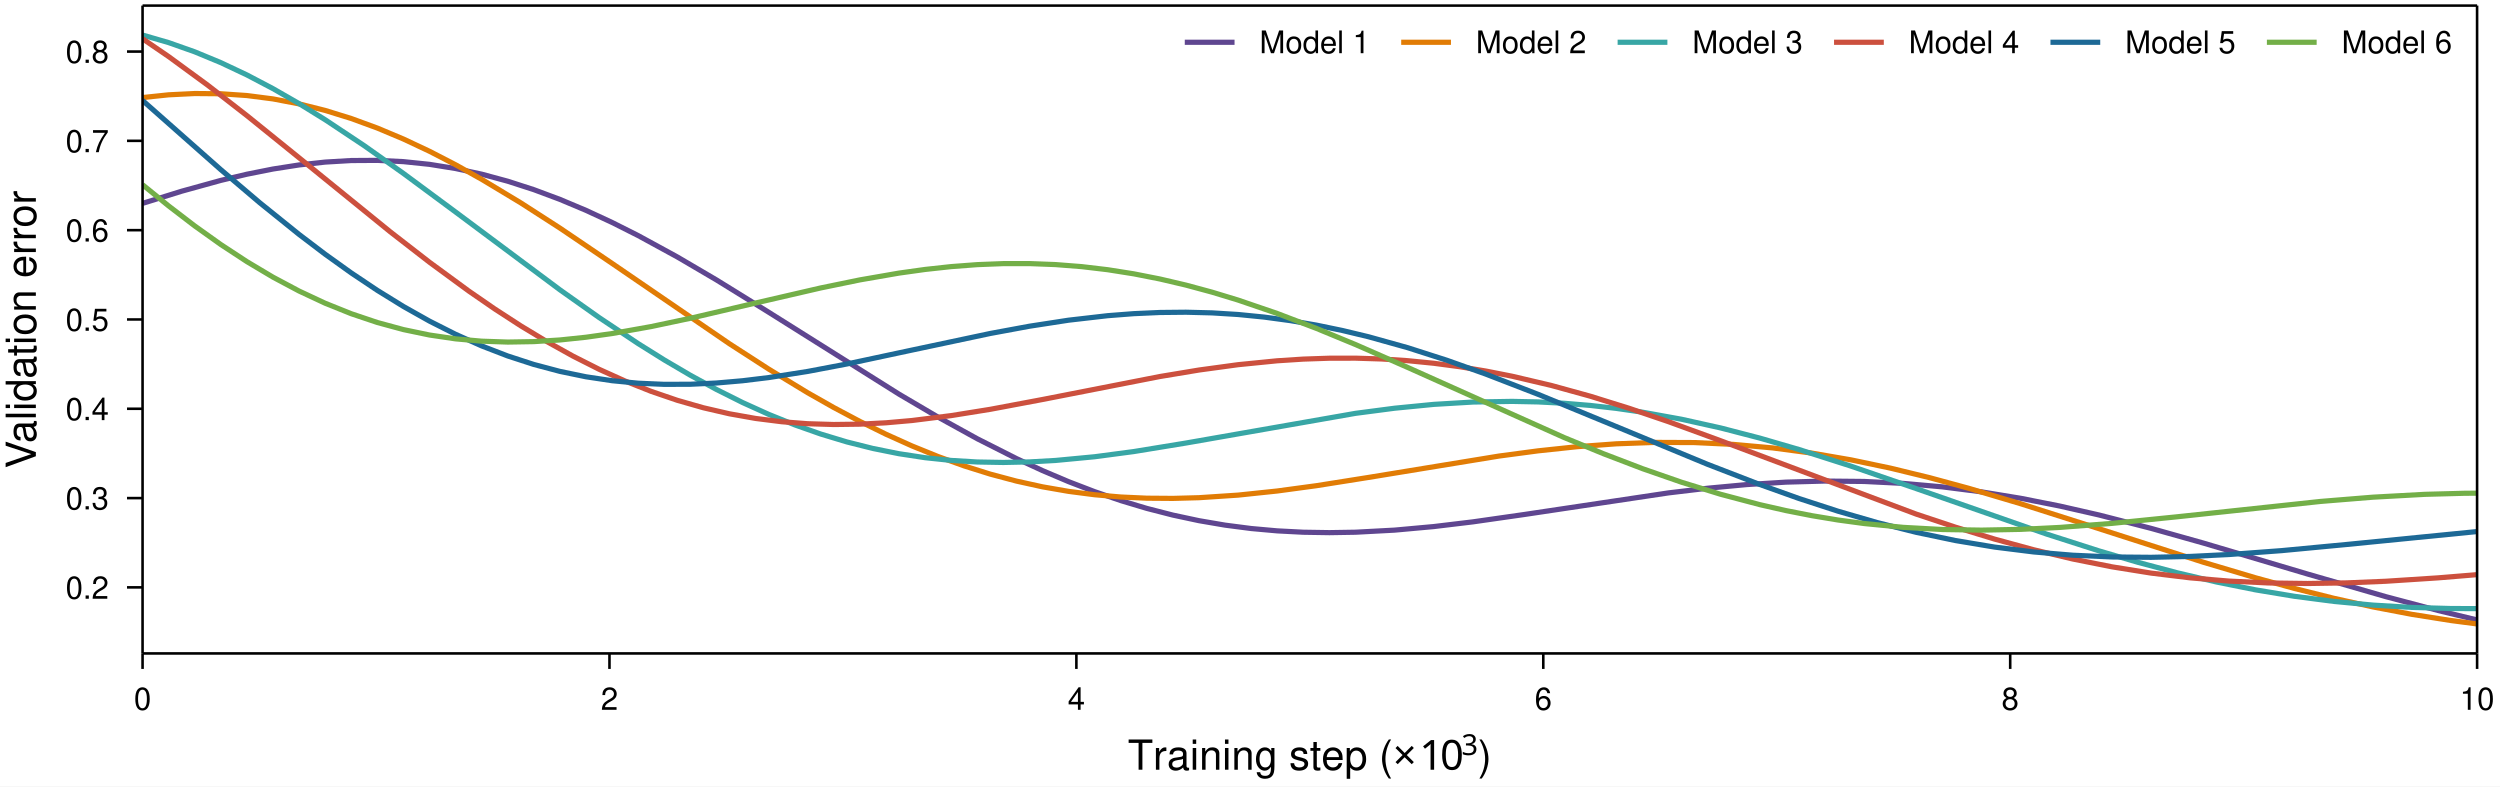
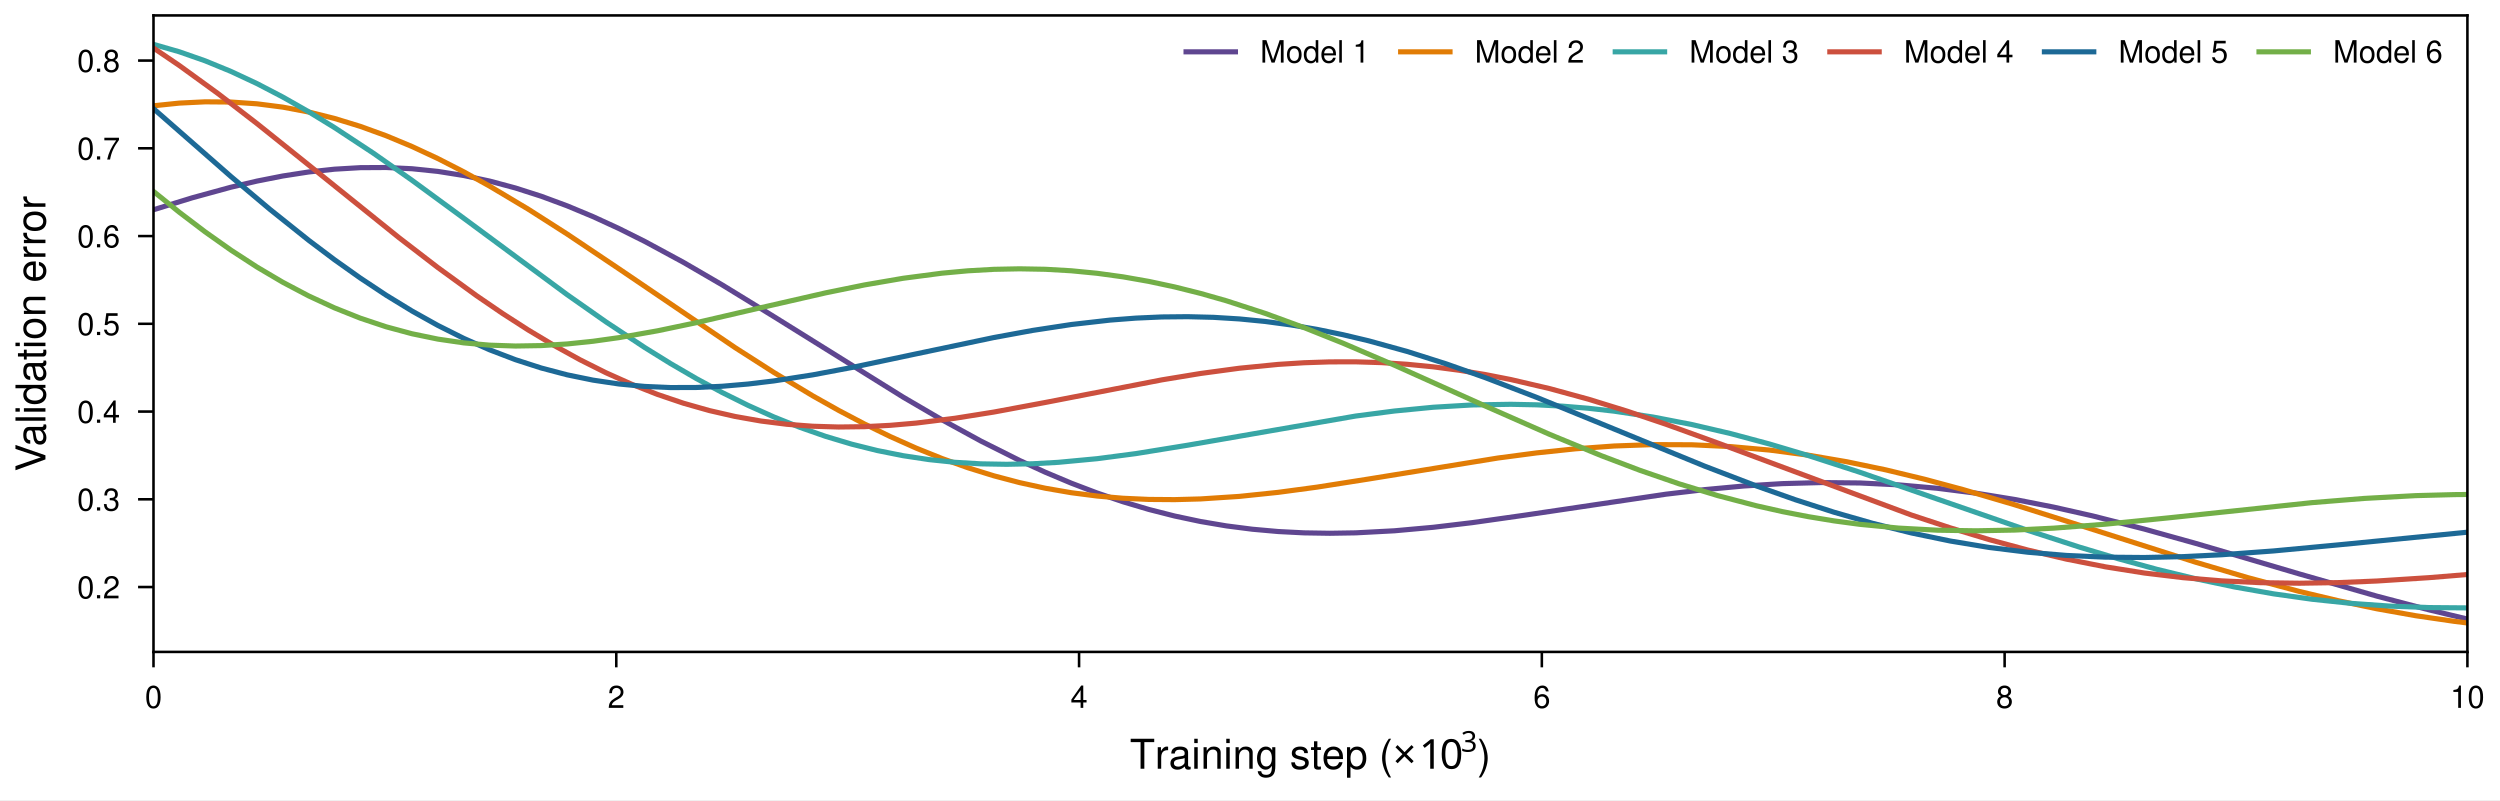
- <svg xmlns="http://www.w3.org/2000/svg" xmlns:xlink="http://www.w3.org/1999/xlink" width="482.16pt" height="151.68pt" version="1.1" viewBox="0 0 482.16 151.68">
+ <svg xmlns="http://www.w3.org/2000/svg" xmlns:xlink="http://www.w3.org/1999/xlink" width="486pt" height="155.52pt" viewBox="0 0 486 155.52" version="1.1">
  <defs>
    <style type="text/css">*{stroke-linejoin: round; stroke-linecap: butt}</style>
  </defs>
-   <path d="m0 151.68h482.16v-151.68h-482.16z" fill="#fff" />
-   <path d="m27.495 126.02h450.25v-124.94h-450.25z" fill="#fff" />
-   <defs>
-     <path id="c" d="m0 0v3" stroke="#000" stroke-width=".5" />
-   </defs>
-   <use x="27.495" y="126.017" stroke="#000000" stroke-width=".5" xlink:href="#c" />
-   <text transform="rotate(-0 27.495 136.89)" x="27.495" y="136.892" font-family="'Helvetica', 'Helvetica Neue', 'Arial', 'Nimbus Sans', 'DejaVu Sans', sans-serif" font-size="6px" text-anchor="middle">0</text>
-   <use x="117.545" y="126.017" stroke="#000000" stroke-width=".5" xlink:href="#c" />
-   <text transform="rotate(-0 117.55 136.89)" x="117.545" y="136.892" font-family="'Helvetica', 'Helvetica Neue', 'Arial', 'Nimbus Sans', 'DejaVu Sans', sans-serif" font-size="6px" text-anchor="middle">2</text>
-   <use x="207.595" y="126.017" stroke="#000000" stroke-width=".5" xlink:href="#c" />
-   <text transform="rotate(-0 207.59 136.89)" x="207.595" y="136.892" font-family="'Helvetica', 'Helvetica Neue', 'Arial', 'Nimbus Sans', 'DejaVu Sans', sans-serif" font-size="6px" text-anchor="middle">4</text>
-   <use x="297.644" y="126.017" stroke="#000000" stroke-width=".5" xlink:href="#c" />
-   <text transform="rotate(-0 297.64 136.89)" x="297.644" y="136.892" font-family="'Helvetica', 'Helvetica Neue', 'Arial', 'Nimbus Sans', 'DejaVu Sans', sans-serif" font-size="6px" text-anchor="middle">6</text>
-   <use x="387.694" y="126.017" stroke="#000000" stroke-width=".5" xlink:href="#c" />
-   <text transform="rotate(-0 387.69 136.89)" x="387.694" y="136.892" font-family="'Helvetica', 'Helvetica Neue', 'Arial', 'Nimbus Sans', 'DejaVu Sans', sans-serif" font-size="6px" text-anchor="middle">8</text>
-   <use x="477.744" y="126.017" stroke="#000000" stroke-width=".5" xlink:href="#c" />
-   <text transform="rotate(-0 477.74 136.89)" x="477.744" y="136.892" font-family="'Helvetica', 'Helvetica Neue', 'Arial', 'Nimbus Sans', 'DejaVu Sans', sans-serif" font-size="6px" text-anchor="middle">10</text>
-   <g transform="translate(217.5 148.84)">
-     <text>
-       <tspan x="0" y="-0.391" font-family="'Helvetica', 'Helvetica Neue', 'Arial', 'Nimbus Sans', 'DejaVu Sans', sans-serif" font-size="8px">T</tspan>
-       <tspan x="4.888" y="-0.391" font-family="'Helvetica', 'Helvetica Neue', 'Arial', 'Nimbus Sans', 'DejaVu Sans', sans-serif" font-size="8px">r</tspan>
-       <tspan x="7.552" y="-0.391" font-family="'Helvetica', 'Helvetica Neue', 'Arial', 'Nimbus Sans', 'DejaVu Sans', sans-serif" font-size="8px">a</tspan>
-       <tspan x="12" y="-0.391" font-family="'Helvetica', 'Helvetica Neue', 'Arial', 'Nimbus Sans', 'DejaVu Sans', sans-serif" font-size="8px">i</tspan>
-       <tspan x="13.776" y="-0.391" font-family="'Helvetica', 'Helvetica Neue', 'Arial', 'Nimbus Sans', 'DejaVu Sans', sans-serif" font-size="8px">n</tspan>
-       <tspan x="18.224" y="-0.391" font-family="'Helvetica', 'Helvetica Neue', 'Arial', 'Nimbus Sans', 'DejaVu Sans', sans-serif" font-size="8px">i</tspan>
-       <tspan x="20" y="-0.391" font-family="'Helvetica', 'Helvetica Neue', 'Arial', 'Nimbus Sans', 'DejaVu Sans', sans-serif" font-size="8px">n</tspan>
-       <tspan x="24.448" y="-0.391" font-family="'Helvetica', 'Helvetica Neue', 'Arial', 'Nimbus Sans', 'DejaVu Sans', sans-serif" font-size="8px">g</tspan>
-       <tspan x="28.896" y="-0.391" font-family="'Helvetica', 'Helvetica Neue', 'Arial', 'Nimbus Sans', 'DejaVu Sans', sans-serif" font-size="8px" />
-       <tspan x="31.12" y="-0.391" font-family="'Helvetica', 'Helvetica Neue', 'Arial', 'Nimbus Sans', 'DejaVu Sans', sans-serif" font-size="8px">s</tspan>
-       <tspan x="35.12" y="-0.391" font-family="'Helvetica', 'Helvetica Neue', 'Arial', 'Nimbus Sans', 'DejaVu Sans', sans-serif" font-size="8px">t</tspan>
-       <tspan x="37.344" y="-0.391" font-family="'Helvetica', 'Helvetica Neue', 'Arial', 'Nimbus Sans', 'DejaVu Sans', sans-serif" font-size="8px">e</tspan>
-       <tspan x="41.792" y="-0.391" font-family="'Helvetica', 'Helvetica Neue', 'Arial', 'Nimbus Sans', 'DejaVu Sans', sans-serif" font-size="8px">p</tspan>
-       <tspan x="46.24" y="-0.391" font-family="'Helvetica', 'Helvetica Neue', 'Arial', 'Nimbus Sans', 'DejaVu Sans', sans-serif" font-size="8px" />
-       <tspan x="48.464" y="-0.391" font-family="'Helvetica', 'Helvetica Neue', 'Arial', 'Nimbus Sans', 'DejaVu Sans', sans-serif" font-size="8px">(</tspan>
-       <tspan x="67.524" y="-0.391" font-family="'Helvetica', 'Helvetica Neue', 'Arial', 'Nimbus Sans', 'DejaVu Sans', sans-serif" font-size="8px">)</tspan>
-       <tspan x="51.128" y="-0.391" font-family="'STIXGeneral'" font-size="8px">×</tspan>
-       <tspan x="56.248" y="-0.391" font-family="'STIXGeneral'" font-size="8px">1</tspan>
-       <tspan x="60.248" y="-0.391" font-family="'STIXGeneral'" font-size="8px">0</tspan>
-       <tspan x="64.371" y="-3.216" font-family="'STIXGeneral'" font-size="5.6px">3</tspan>
-     </text>
+   <g id="figure_1">
+     <g id="patch_1">
+       <path d="M 0 155.52 L 486 155.52 L 486 0 L 0 0 z " style="fill: #ffffff" />
+     </g>
+     <g id="axes_1">
+       <g id="patch_2">
+         <path d="M 29.84 126.732 L 479.664 126.732 L 479.664 3 L 29.84 3 z " style="fill: #ffffff" />
+       </g>
+       <g id="matplotlib.axis_1">
+         <g id="xtick_1">
+           <g id="line2d_1">
+             <defs>
+               <path id="m2434561ff0" d="M 0 0 L 0 3 " style="stroke: #000000; stroke-width: 0.5" />
+             </defs>
+             <g>
+               <use xlink:href="#m2434561ff0" x="29.84" y="126.732" style="stroke: #000000; stroke-width: 0.5" />
+             </g>
+           </g>
+           <g id="text_1">
+             <text style="font-size: 6px; font-family: 'Helvetica', 'Helvetica Neue', 'Arial', 'Nimbus Sans', 'DejaVu Sans', sans-serif; text-anchor: middle" x="29.84" y="137.606" transform="rotate(-0 29.8398 137.6058)">0</text>
+           </g>
+         </g>
+         <g id="xtick_2">
+           <g id="line2d_2">
+             <g>
+               <use xlink:href="#m2434561ff0" x="119.805" y="126.732" style="stroke: #000000; stroke-width: 0.5" />
+             </g>
+           </g>
+           <g id="text_2">
+             <text style="font-size: 6px; font-family: 'Helvetica', 'Helvetica Neue', 'Arial', 'Nimbus Sans', 'DejaVu Sans', sans-serif; text-anchor: middle" x="119.805" y="137.606" transform="rotate(-0 119.8047 137.6058)">2</text>
+           </g>
+         </g>
+         <g id="xtick_3">
+           <g id="line2d_3">
+             <g>
+               <use xlink:href="#m2434561ff0" x="209.77" y="126.732" style="stroke: #000000; stroke-width: 0.5" />
+             </g>
+           </g>
+           <g id="text_3">
+             <text style="font-size: 6px; font-family: 'Helvetica', 'Helvetica Neue', 'Arial', 'Nimbus Sans', 'DejaVu Sans', sans-serif; text-anchor: middle" x="209.77" y="137.606" transform="rotate(-0 209.7695 137.6058)">4</text>
+           </g>
+         </g>
+         <g id="xtick_4">
+           <g id="line2d_4">
+             <g>
+               <use xlink:href="#m2434561ff0" x="299.734" y="126.732" style="stroke: #000000; stroke-width: 0.5" />
+             </g>
+           </g>
+           <g id="text_4">
+             <text style="font-size: 6px; font-family: 'Helvetica', 'Helvetica Neue', 'Arial', 'Nimbus Sans', 'DejaVu Sans', sans-serif; text-anchor: middle" x="299.734" y="137.606" transform="rotate(-0 299.7344 137.6058)">6</text>
+           </g>
+         </g>
+         <g id="xtick_5">
+           <g id="line2d_5">
+             <g>
+               <use xlink:href="#m2434561ff0" x="389.699" y="126.732" style="stroke: #000000; stroke-width: 0.5" />
+             </g>
+           </g>
+           <g id="text_5">
+             <text style="font-size: 6px; font-family: 'Helvetica', 'Helvetica Neue', 'Arial', 'Nimbus Sans', 'DejaVu Sans', sans-serif; text-anchor: middle" x="389.699" y="137.606" transform="rotate(-0 389.6993 137.6058)">8</text>
+           </g>
+         </g>
+         <g id="xtick_6">
+           <g id="line2d_6">
+             <g>
+               <use xlink:href="#m2434561ff0" x="479.664" y="126.732" style="stroke: #000000; stroke-width: 0.5" />
+             </g>
+           </g>
+           <g id="text_6">
+             <text style="font-size: 6px; font-family: 'Helvetica', 'Helvetica Neue', 'Arial', 'Nimbus Sans', 'DejaVu Sans', sans-serif; text-anchor: middle" x="479.664" y="137.606" transform="rotate(-0 479.6641 137.6058)">10</text>
+           </g>
+         </g>
+         <g id="text_7">
+           <g transform="translate(219.632 150.3518)">
+             <text>
+               <tspan x="0" y="-0.912" style="font-size: 8px; font-family: 'Nimbus Sans'">T</tspan>
+               <tspan x="4.888" y="-0.912" style="font-size: 8px; font-family: 'Nimbus Sans'">r</tspan>
+               <tspan x="7.552" y="-0.912" style="font-size: 8px; font-family: 'Nimbus Sans'">a</tspan>
+               <tspan x="12" y="-0.912" style="font-size: 8px; font-family: 'Nimbus Sans'">i</tspan>
+               <tspan x="13.776" y="-0.912" style="font-size: 8px; font-family: 'Nimbus Sans'">n</tspan>
+               <tspan x="18.224" y="-0.912" style="font-size: 8px; font-family: 'Nimbus Sans'">i</tspan>
+               <tspan x="20" y="-0.912" style="font-size: 8px; font-family: 'Nimbus Sans'">n</tspan>
+               <tspan x="24.448" y="-0.912" style="font-size: 8px; font-family: 'Nimbus Sans'">g</tspan>
+               <tspan x="28.896" y="-0.912" style="font-size: 8px; font-family: 'Nimbus Sans'"> </tspan>
+               <tspan x="31.12" y="-0.912" style="font-size: 8px; font-family: 'Nimbus Sans'">s</tspan>
+               <tspan x="35.12" y="-0.912" style="font-size: 8px; font-family: 'Nimbus Sans'">t</tspan>
+               <tspan x="37.343" y="-0.912" style="font-size: 8px; font-family: 'Nimbus Sans'">e</tspan>
+               <tspan x="41.791" y="-0.912" style="font-size: 8px; font-family: 'Nimbus Sans'">p</tspan>
+               <tspan x="46.239" y="-0.912" style="font-size: 8px; font-family: 'Nimbus Sans'"> </tspan>
+               <tspan x="48.463" y="-0.912" style="font-size: 8px; font-family: 'Nimbus Sans'">(</tspan>
+               <tspan x="67.533" y="-0.912" style="font-size: 8px; font-family: 'Nimbus Sans'">)</tspan>
+               <tspan x="51.127" y="-0.912" style="font-size: 8px; font-family: 'STIXGeneral'">×</tspan>
+               <tspan x="56.247" y="-0.912" style="font-size: 8px; font-family: 'STIXGeneral'">1</tspan>
+               <tspan x="60.247" y="-0.912" style="font-size: 8px; font-family: 'STIXGeneral'">0</tspan>
+               <tspan x="64.373" y="-4.216" style="font-size: 5.6px; font-family: 'STIXGeneral'">3</tspan>
+             </text>
+           </g>
+         </g>
+       </g>
+       <g id="matplotlib.axis_2">
+         <g id="ytick_1">
+           <g id="line2d_7">
+             <defs>
+               <path id="m410e9932f5" d="M 0 0 L -3 0 " style="stroke: #000000; stroke-width: 0.5" />
+             </defs>
+             <g>
+               <use xlink:href="#m410e9932f5" x="29.84" y="114.123" style="stroke: #000000; stroke-width: 0.5" />
+             </g>
+           </g>
+           <g id="text_8">
+             <text style="font-size: 6px; font-family: 'Helvetica', 'Helvetica Neue', 'Arial', 'Nimbus Sans', 'DejaVu Sans', sans-serif; text-anchor: end" x="23.34" y="116.31" transform="rotate(-0 23.3398 116.3096)">0.2</text>
+           </g>
+         </g>
+         <g id="ytick_2">
+           <g id="line2d_8">
+             <g>
+               <use xlink:href="#m410e9932f5" x="29.84" y="97.065" style="stroke: #000000; stroke-width: 0.5" />
+             </g>
+           </g>
+           <g id="text_9">
+             <text style="font-size: 6px; font-family: 'Helvetica', 'Helvetica Neue', 'Arial', 'Nimbus Sans', 'DejaVu Sans', sans-serif; text-anchor: end" x="23.34" y="99.252" transform="rotate(-0 23.3398 99.25171)">0.3</text>
+           </g>
+         </g>
+         <g id="ytick_3">
+           <g id="line2d_9">
+             <g>
+               <use xlink:href="#m410e9932f5" x="29.84" y="80.007" style="stroke: #000000; stroke-width: 0.5" />
+             </g>
+           </g>
+           <g id="text_10">
+             <text style="font-size: 6px; font-family: 'Helvetica', 'Helvetica Neue', 'Arial', 'Nimbus Sans', 'DejaVu Sans', sans-serif; text-anchor: end" x="23.34" y="82.194" transform="rotate(-0 23.3398 82.19383)">0.4</text>
+           </g>
+         </g>
+         <g id="ytick_4">
+           <g id="line2d_10">
+             <g>
+               <use xlink:href="#m410e9932f5" x="29.84" y="62.949" style="stroke: #000000; stroke-width: 0.5" />
+             </g>
+           </g>
+           <g id="text_11">
+             <text style="font-size: 6px; font-family: 'Helvetica', 'Helvetica Neue', 'Arial', 'Nimbus Sans', 'DejaVu Sans', sans-serif; text-anchor: end" x="23.34" y="65.136" transform="rotate(-0 23.3398 65.13595)">0.5</text>
+           </g>
+         </g>
+         <g id="ytick_5">
+           <g id="line2d_11">
+             <g>
+               <use xlink:href="#m410e9932f5" x="29.84" y="45.891" style="stroke: #000000; stroke-width: 0.5" />
+             </g>
+           </g>
+           <g id="text_12">
+             <text style="font-size: 6px; font-family: 'Helvetica', 'Helvetica Neue', 'Arial', 'Nimbus Sans', 'DejaVu Sans', sans-serif; text-anchor: end" x="23.34" y="48.078" transform="rotate(-0 23.3398 48.07808)">0.6</text>
+           </g>
+         </g>
+         <g id="ytick_6">
+           <g id="line2d_12">
+             <g>
+               <use xlink:href="#m410e9932f5" x="29.84" y="28.833" style="stroke: #000000; stroke-width: 0.5" />
+             </g>
+           </g>
+           <g id="text_13">
+             <text style="font-size: 6px; font-family: 'Helvetica', 'Helvetica Neue', 'Arial', 'Nimbus Sans', 'DejaVu Sans', sans-serif; text-anchor: end" x="23.34" y="31.02" transform="rotate(-0 23.3398 31.0202)">0.7</text>
+           </g>
+         </g>
+         <g id="ytick_7">
+           <g id="line2d_13">
+             <g>
+               <use xlink:href="#m410e9932f5" x="29.84" y="11.775" style="stroke: #000000; stroke-width: 0.5" />
+             </g>
+           </g>
+           <g id="text_14">
+             <text style="font-size: 6px; font-family: 'Helvetica', 'Helvetica Neue', 'Arial', 'Nimbus Sans', 'DejaVu Sans', sans-serif; text-anchor: end" x="23.34" y="13.962" transform="rotate(-0 23.3398 13.96232)">0.8</text>
+           </g>
+         </g>
+         <g id="text_15">
+           <text style="font-size: 8px; font-family: 'Helvetica', 'Helvetica Neue', 'Arial', 'Nimbus Sans', 'DejaVu Sans', sans-serif; text-anchor: middle" x="8.833" y="64.866" transform="rotate(-90 8.83274 64.866)">Validation error</text>
+         </g>
+       </g>
+       <g id="line2d_14">
+         <path d="M 29.84 40.774 L 37.379 38.451 L 44.918 36.386 L 49.944 35.206 L 54.97 34.213 L 59.996 33.434 L 65.022 32.889 L 70.048 32.593 L 75.074 32.562 L 80.1 32.803 L 85.125 33.322 L 90.151 34.12 L 95.177 35.197 L 100.203 36.545 L 105.229 38.155 L 110.255 40.016 L 115.281 42.111 L 120.307 44.422 L 125.333 46.93 L 132.872 51.008 L 140.411 55.393 L 150.463 61.559 L 175.593 77.215 L 183.132 81.614 L 190.671 85.735 L 198.21 89.513 L 203.236 91.815 L 208.262 93.927 L 213.288 95.84 L 218.314 97.545 L 223.34 99.038 L 228.366 100.317 L 233.392 101.382 L 238.418 102.235 L 243.444 102.881 L 248.47 103.329 L 253.495 103.587 L 258.521 103.668 L 263.547 103.585 L 271.086 103.185 L 278.625 102.505 L 286.164 101.606 L 296.216 100.178 L 323.859 96.071 L 331.398 95.18 L 338.937 94.483 L 346.476 94.017 L 354.015 93.812 L 361.554 93.889 L 369.093 94.258 L 376.632 94.923 L 384.171 95.877 L 391.71 97.105 L 399.249 98.586 L 406.788 100.289 L 416.84 102.848 L 426.891 105.65 L 446.995 111.574 L 462.073 115.893 L 472.125 118.538 L 479.664 120.343 L 479.664 120.343 " clip-path="url(#p1e4dae09e9)" style="fill: none; stroke: #5f4690; stroke-linecap: square" />
+       </g>
+       <g id="line2d_15">
+         <path d="M 29.84 20.564 L 34.866 20.042 L 39.892 19.795 L 44.918 19.838 L 49.944 20.18 L 54.97 20.825 L 59.996 21.774 L 65.022 23.024 L 70.048 24.567 L 75.074 26.392 L 80.1 28.485 L 85.125 30.828 L 90.151 33.401 L 95.177 36.181 L 102.716 40.682 L 110.255 45.5 L 120.307 52.244 L 142.924 67.593 L 150.463 72.417 L 158.002 76.952 L 163.028 79.777 L 168.054 82.423 L 173.08 84.873 L 178.106 87.114 L 183.132 89.135 L 188.158 90.929 L 193.184 92.492 L 198.21 93.821 L 203.236 94.917 L 208.262 95.784 L 213.288 96.43 L 218.314 96.861 L 223.34 97.089 L 228.366 97.128 L 233.392 96.993 L 240.931 96.499 L 248.47 95.713 L 256.008 94.701 L 266.06 93.12 L 291.19 89.04 L 298.729 88.043 L 306.268 87.249 L 313.807 86.701 L 321.346 86.431 L 328.885 86.465 L 336.424 86.817 L 343.963 87.49 L 351.502 88.479 L 359.041 89.769 L 366.58 91.338 L 374.119 93.156 L 381.658 95.185 L 391.71 98.148 L 404.275 102.112 L 426.891 109.314 L 436.943 112.283 L 446.995 114.976 L 454.534 116.773 L 462.073 118.352 L 469.612 119.696 L 477.151 120.796 L 479.664 121.108 L 479.664 121.108 " clip-path="url(#p1e4dae09e9)" style="fill: none; stroke: #e17c05; stroke-linecap: square" />
+       </g>
+       <g id="line2d_16">
+         <path d="M 29.84 8.624 L 34.866 10.069 L 39.892 11.83 L 44.918 13.894 L 49.944 16.244 L 54.97 18.861 L 59.996 21.721 L 65.022 24.8 L 72.561 29.764 L 80.1 35.053 L 90.151 42.425 L 110.255 57.284 L 117.794 62.573 L 125.333 67.56 L 130.359 70.676 L 135.385 73.601 L 140.411 76.317 L 145.437 78.809 L 150.463 81.064 L 155.489 83.074 L 160.515 84.833 L 165.541 86.338 L 170.567 87.59 L 175.593 88.592 L 180.619 89.349 L 185.645 89.872 L 190.671 90.171 L 195.697 90.261 L 200.723 90.156 L 205.749 89.876 L 213.288 89.168 L 220.827 88.178 L 230.879 86.549 L 263.547 80.878 L 271.086 79.9 L 278.625 79.168 L 286.164 78.722 L 293.703 78.595 L 298.729 78.698 L 303.755 78.955 L 308.781 79.368 L 313.807 79.935 L 321.346 81.07 L 328.885 82.529 L 336.424 84.286 L 343.963 86.307 L 351.502 88.55 L 361.554 91.807 L 376.632 97.022 L 394.223 103.112 L 404.275 106.369 L 411.814 108.628 L 419.352 110.69 L 426.891 112.525 L 434.43 114.114 L 441.969 115.442 L 449.508 116.501 L 457.047 117.293 L 464.586 117.826 L 472.125 118.112 L 479.664 118.174 L 479.664 118.174 " clip-path="url(#p1e4dae09e9)" style="fill: none; stroke: #38a6a5; stroke-linecap: square" />
+       </g>
+       <g id="line2d_17">
+         <path d="M 29.84 9.334 L 34.866 12.74 L 42.405 18.21 L 49.944 24.013 L 59.996 32.065 L 77.587 46.222 L 85.125 52.018 L 92.664 57.499 L 97.69 60.934 L 102.716 64.167 L 107.742 67.176 L 112.768 69.944 L 117.794 72.459 L 122.82 74.708 L 127.846 76.686 L 132.872 78.388 L 137.898 79.814 L 142.924 80.966 L 147.95 81.852 L 152.976 82.48 L 158.002 82.861 L 163.028 83.01 L 168.054 82.945 L 173.08 82.683 L 178.106 82.246 L 185.645 81.309 L 193.184 80.107 L 203.236 78.234 L 225.853 73.846 L 233.392 72.604 L 240.931 71.584 L 248.47 70.839 L 253.495 70.518 L 258.521 70.349 L 263.547 70.339 L 268.573 70.495 L 273.599 70.82 L 278.625 71.313 L 283.651 71.975 L 288.677 72.801 L 293.703 73.785 L 301.242 75.541 L 308.781 77.603 L 316.32 79.93 L 323.859 82.474 L 333.911 86.114 L 371.606 100.132 L 379.145 102.619 L 386.684 104.897 L 394.223 106.934 L 401.762 108.705 L 409.301 110.194 L 416.84 111.392 L 424.378 112.299 L 431.917 112.921 L 439.456 113.274 L 446.995 113.378 L 454.534 113.259 L 462.073 112.949 L 472.125 112.301 L 479.664 111.686 L 479.664 111.686 " clip-path="url(#p1e4dae09e9)" style="fill: none; stroke: #cc503e; stroke-linecap: square" />
+       </g>
+       <g id="line2d_18">
+         <path d="M 29.84 21.123 L 44.918 34.335 L 52.457 40.682 L 59.996 46.704 L 65.022 50.489 L 70.048 54.058 L 75.074 57.39 L 80.1 60.464 L 85.125 63.265 L 90.151 65.78 L 95.177 68.001 L 100.203 69.923 L 105.229 71.544 L 110.255 72.867 L 115.281 73.898 L 120.307 74.645 L 125.333 75.121 L 130.359 75.342 L 135.385 75.324 L 140.411 75.087 L 145.437 74.654 L 150.463 74.049 L 158.002 72.872 L 165.541 71.451 L 178.106 68.791 L 193.184 65.62 L 200.723 64.237 L 208.262 63.086 L 215.801 62.226 L 220.827 61.839 L 225.853 61.615 L 230.879 61.563 L 235.905 61.69 L 240.931 62 L 245.957 62.493 L 250.982 63.17 L 256.008 64.027 L 261.034 65.058 L 266.06 66.254 L 273.599 68.339 L 281.138 70.735 L 288.677 73.393 L 298.729 77.251 L 311.294 82.379 L 331.398 90.624 L 341.45 94.473 L 348.989 97.14 L 356.528 99.574 L 364.067 101.74 L 371.606 103.613 L 379.145 105.177 L 386.684 106.424 L 394.223 107.355 L 401.762 107.979 L 409.301 108.313 L 416.84 108.38 L 424.378 108.212 L 431.917 107.842 L 441.969 107.104 L 454.534 105.926 L 479.664 103.46 L 479.664 103.46 " clip-path="url(#p1e4dae09e9)" style="fill: none; stroke: #1d6996; stroke-linecap: square" />
+       </g>
+       <g id="line2d_19">
+         <path d="M 29.84 37.213 L 34.866 41.27 L 39.892 45.085 L 44.918 48.637 L 49.944 51.903 L 54.97 54.868 L 59.996 57.52 L 65.022 59.849 L 70.048 61.853 L 75.074 63.53 L 80.1 64.884 L 85.125 65.922 L 90.151 66.655 L 95.177 67.098 L 100.203 67.267 L 105.229 67.182 L 110.255 66.866 L 115.281 66.343 L 120.307 65.639 L 127.846 64.305 L 135.385 62.724 L 147.95 59.807 L 160.515 56.928 L 168.054 55.391 L 175.593 54.095 L 183.132 53.105 L 188.158 52.645 L 193.184 52.359 L 198.21 52.258 L 203.236 52.35 L 208.262 52.639 L 213.288 53.129 L 218.314 53.819 L 223.34 54.705 L 228.366 55.782 L 233.392 57.042 L 238.418 58.475 L 245.957 60.921 L 253.495 63.68 L 261.034 66.694 L 271.086 71.004 L 288.677 78.906 L 301.242 84.441 L 311.294 88.585 L 318.833 91.444 L 326.372 94.042 L 333.911 96.343 L 341.45 98.322 L 346.476 99.454 L 351.502 100.433 L 356.528 101.258 L 361.554 101.93 L 369.093 102.66 L 376.632 103.071 L 384.171 103.188 L 391.71 103.043 L 399.249 102.672 L 409.301 101.901 L 421.865 100.64 L 449.508 97.706 L 459.56 96.896 L 469.612 96.351 L 477.151 96.152 L 479.664 96.129 L 479.664 96.129 " clip-path="url(#p1e4dae09e9)" style="fill: none; stroke: #73af48; stroke-linecap: square" />
+       </g>
+       <g id="patch_3">
+         <path d="M 29.84 126.732 L 29.84 3 " style="fill: none; stroke: #000000; stroke-width: 0.5; stroke-linejoin: miter; stroke-linecap: square" />
+       </g>
+       <g id="patch_4">
+         <path d="M 479.664 126.732 L 479.664 3 " style="fill: none; stroke: #000000; stroke-width: 0.5; stroke-linejoin: miter; stroke-linecap: square" />
+       </g>
+       <g id="patch_5">
+         <path d="M 29.84 126.732 L 479.664 126.732 " style="fill: none; stroke: #000000; stroke-width: 0.5; stroke-linejoin: miter; stroke-linecap: square" />
+       </g>
+       <g id="patch_6">
+         <path d="M 29.84 3 L 479.664 3 " style="fill: none; stroke: #000000; stroke-width: 0.5; stroke-linejoin: miter; stroke-linecap: square" />
+       </g>
+       <g id="legend_1">
+         <g id="line2d_20">
+           <path d="M 230.569 10.075 L 235.369 10.075 L 240.169 10.075 " style="fill: none; stroke: #5f4690; stroke-linecap: square" />
+         </g>
+         <g id="text_16">
+           <text style="font-size: 6px; font-family: 'Helvetica', 'Helvetica Neue', 'Arial', 'Nimbus Sans', 'DejaVu Sans', sans-serif; text-anchor: start" x="244.969" y="12.175" transform="rotate(-0 244.9685 12.17461)">Model 1</text>
+         </g>
+         <g id="line2d_21">
+           <path d="M 272.284 10.075 L 277.084 10.075 L 281.884 10.075 " style="fill: none; stroke: #e17c05; stroke-linecap: square" />
+         </g>
+         <g id="text_17">
+           <text style="font-size: 6px; font-family: 'Helvetica', 'Helvetica Neue', 'Arial', 'Nimbus Sans', 'DejaVu Sans', sans-serif; text-anchor: start" x="286.684" y="12.175" transform="rotate(-0 286.6844 12.17461)">Model 2</text>
+         </g>
+         <g id="line2d_22">
+           <path d="M 314 10.075 L 318.8 10.075 L 323.6 10.075 " style="fill: none; stroke: #38a6a5; stroke-linecap: square" />
+         </g>
+         <g id="text_18">
+           <text style="font-size: 6px; font-family: 'Helvetica', 'Helvetica Neue', 'Arial', 'Nimbus Sans', 'DejaVu Sans', sans-serif; text-anchor: start" x="328.4" y="12.175" transform="rotate(-0 328.4004 12.17461)">Model 3</text>
+         </g>
+         <g id="line2d_23">
+           <path d="M 355.716 10.075 L 360.516 10.075 L 365.316 10.075 " style="fill: none; stroke: #cc503e; stroke-linecap: square" />
+         </g>
+         <g id="text_19">
+           <text style="font-size: 6px; font-family: 'Helvetica', 'Helvetica Neue', 'Arial', 'Nimbus Sans', 'DejaVu Sans', sans-serif; text-anchor: start" x="370.116" y="12.175" transform="rotate(-0 370.1163 12.17461)">Model 4</text>
+         </g>
+         <g id="line2d_24">
+           <path d="M 397.432 10.075 L 402.232 10.075 L 407.032 10.075 " style="fill: none; stroke: #1d6996; stroke-linecap: square" />
+         </g>
+         <g id="text_20">
+           <text style="font-size: 6px; font-family: 'Helvetica', 'Helvetica Neue', 'Arial', 'Nimbus Sans', 'DejaVu Sans', sans-serif; text-anchor: start" x="411.832" y="12.175" transform="rotate(-0 411.8323 12.17461)">Model 5</text>
+         </g>
+         <g id="line2d_25">
+           <path d="M 439.148 10.075 L 443.948 10.075 L 448.748 10.075 " style="fill: none; stroke: #73af48; stroke-linecap: square" />
+         </g>
+         <g id="text_21">
+           <text style="font-size: 6px; font-family: 'Helvetica', 'Helvetica Neue', 'Arial', 'Nimbus Sans', 'DejaVu Sans', sans-serif; text-anchor: start" x="453.548" y="12.175" transform="rotate(-0 453.5482 12.17461)">Model 6</text>
+         </g>
+       </g>
+     </g>
  </g>
  <defs>
-     <path id="a" d="m0 0h-3" stroke="#000" stroke-width=".5" />
-   </defs>
-   <use x="27.495" y="113.285" stroke="#000000" stroke-width=".5" xlink:href="#a" />
-   <text transform="rotate(-0 20.995 115.47)" x="20.995" y="115.472" font-family="'Helvetica', 'Helvetica Neue', 'Arial', 'Nimbus Sans', 'DejaVu Sans', sans-serif" font-size="6px" text-anchor="end">0.2</text>
-   <use x="27.495" y="96.061" stroke="#000000" stroke-width=".5" xlink:href="#a" />
-   <text transform="rotate(-0 20.995 98.248)" x="20.995" y="98.248" font-family="'Helvetica', 'Helvetica Neue', 'Arial', 'Nimbus Sans', 'DejaVu Sans', sans-serif" font-size="6px" text-anchor="end">0.3</text>
-   <use x="27.495" y="78.837" stroke="#000000" stroke-width=".5" xlink:href="#a" />
-   <text transform="rotate(-0 20.995 81.024)" x="20.995" y="81.024" font-family="'Helvetica', 'Helvetica Neue', 'Arial', 'Nimbus Sans', 'DejaVu Sans', sans-serif" font-size="6px" text-anchor="end">0.4</text>
-   <use x="27.495" y="61.613" stroke="#000000" stroke-width=".5" xlink:href="#a" />
-   <text transform="rotate(-0 20.995 63.8)" x="20.995" y="63.8" font-family="'Helvetica', 'Helvetica Neue', 'Arial', 'Nimbus Sans', 'DejaVu Sans', sans-serif" font-size="6px" text-anchor="end">0.5</text>
-   <use x="27.495" y="44.389" stroke="#000000" stroke-width=".5" xlink:href="#a" />
-   <text transform="rotate(-0 20.995 46.576)" x="20.995" y="46.576" font-family="'Helvetica', 'Helvetica Neue', 'Arial', 'Nimbus Sans', 'DejaVu Sans', sans-serif" font-size="6px" text-anchor="end">0.6</text>
-   <use x="27.495" y="27.165" stroke="#000000" stroke-width=".5" xlink:href="#a" />
-   <text transform="rotate(-0 20.995 29.352)" x="20.995" y="29.352" font-family="'Helvetica', 'Helvetica Neue', 'Arial', 'Nimbus Sans', 'DejaVu Sans', sans-serif" font-size="6px" text-anchor="end">0.7</text>
-   <use x="27.495" y="9.941" stroke="#000000" stroke-width=".5" xlink:href="#a" />
-   <text transform="rotate(-0 20.995 12.128)" x="20.995" y="12.128" font-family="'Helvetica', 'Helvetica Neue', 'Arial', 'Nimbus Sans', 'DejaVu Sans', sans-serif" font-size="6px" text-anchor="end">0.8</text>
-   <text transform="rotate(-90 6.9125 63.549)" x="6.912" y="63.549" font-family="'Helvetica', 'Helvetica Neue', 'Arial', 'Nimbus Sans', 'DejaVu Sans', sans-serif" font-size="8px" text-anchor="middle">Validation error</text>
-   <path d="m27.495 39.222 7.546-2.345 7.546-2.085 5.031-1.192 5.031-1.002 5.031-0.787 5.031-0.551 5.031-0.298 5.031-0.032 5.031 0.243 5.031 0.524 5.031 0.807 5.031 1.087 5.031 1.361 5.031 1.626 5.031 1.879 5.031 2.115 5.031 2.334 5.031 2.532 7.546 4.118 7.546 4.427 10.061 6.227 25.154 15.808 7.546 4.442 7.546 4.161 7.546 3.815 5.031 2.324 5.031 2.133 5.031 1.931 5.031 1.722 5.031 1.508 5.031 1.291 5.031 1.075 5.031 0.861 5.031 0.653 5.031 0.452 5.031 0.261 5.031 0.082 5.031-0.084 7.546-0.404 7.546-0.686 7.546-0.907 10.061-1.442 27.669-4.147 7.546-0.899 7.546-0.704 7.546-0.47 7.546-0.207 7.546 0.077 7.546 0.373 7.546 0.671 7.546 0.963 7.546 1.24 7.546 1.495 7.546 1.72 10.061 2.584 10.061 2.829 20.123 5.981 15.092 4.362 10.061 2.671 7.546 1.822v0" clip-path="url(#b)" fill="none" stroke="#5f4690" stroke-linecap="square" />
-   <path d="m27.495 18.815 5.031-0.528 5.031-0.249 5.031 0.044 5.031 0.345 5.031 0.651 5.031 0.958 5.031 1.262 5.031 1.558 5.031 1.843 5.031 2.113 5.031 2.366 5.031 2.598 5.031 2.807 7.546 4.545 7.546 4.864 10.061 6.81 22.638 15.498 7.546 4.872 7.546 4.579 5.031 2.853 5.031 2.671 5.031 2.474 5.031 2.263 5.031 2.041 5.031 1.812 5.031 1.578 5.031 1.342 5.031 1.107 5.031 0.876 5.031 0.651 5.031 0.435 5.031 0.231 5.031 0.039 5.031-0.137 7.546-0.498 7.546-0.794 7.546-1.022 10.061-1.596 25.154-4.12 7.546-1.006 7.546-0.802 7.546-0.554 7.546-0.272 7.546 0.034 7.546 0.355 7.546 0.68 7.546 0.999 7.546 1.303 7.546 1.584 7.546 1.835 7.546 2.049 10.061 2.992 12.577 4.003 22.638 7.273 10.061 2.997 7.546 2.07 7.546 1.883 7.546 1.67 7.546 1.438 7.546 1.194 5.031 0.657v0" clip-path="url(#b)" fill="none" stroke="#e17c05" stroke-linecap="square" />
-   <path d="m27.495 6.759 5.031 1.459 5.031 1.778 5.031 2.084 5.031 2.373 5.031 2.643 5.031 2.888 5.031 3.108 7.546 5.013 7.546 5.341 10.061 7.444 20.123 15.004 7.546 5.341 7.546 5.035 5.031 3.147 5.031 2.954 5.031 2.742 5.031 2.516 5.031 2.277 5.031 2.03 5.031 1.776 5.031 1.52 5.031 1.264 5.031 1.011 5.031 0.765 5.031 0.528 5.031 0.302 5.031 0.09 5.031-0.105 5.031-0.283 7.546-0.715 7.546-1 10.061-1.645 32.7-5.726 7.546-0.988 7.546-0.74 7.546-0.45 7.546-0.128 5.031 0.104 5.031 0.26 5.031 0.417 5.031 0.573 5.031 0.727 7.546 1.367 7.546 1.677 7.546 1.956 7.546 2.195 10.061 3.221 12.577 4.333 25.154 8.773 10.061 3.225 7.546 2.218 7.546 2.009 7.546 1.773 7.546 1.518 7.546 1.251 7.546 0.979 7.546 0.711 7.546 0.453 7.546 0.211 5.031 0.017v0" clip-path="url(#b)" fill="none" stroke="#38a6a5" stroke-linecap="square" />
-   <path d="m27.495 7.475 5.031 3.439 7.546 5.523 7.546 5.86 10.061 8.13 17.607 14.296 7.546 5.852 7.546 5.535 5.031 3.469 5.031 3.264 5.031 3.038 5.031 2.796 5.031 2.539 5.031 2.272 5.031 1.997 5.031 1.719 5.031 1.44 5.031 1.164 5.031 0.894 5.031 0.634 5.031 0.385 5.031 0.151 5.031-0.066 5.031-0.264 5.031-0.442 7.546-0.946 7.546-1.214 10.061-1.891 22.638-4.431 7.546-1.254 7.546-1.03 7.546-0.752 5.031-0.325 5.031-0.171 5.031-0.009 5.031 0.157 5.031 0.328 5.031 0.499 5.031 0.668 5.031 0.834 5.031 0.994 7.546 1.773 7.546 2.082 7.546 2.349 7.546 2.569 10.061 3.675 37.73 14.155 7.546 2.511 7.546 2.3 7.546 2.057 7.546 1.788 7.546 1.504 7.546 1.21 7.546 0.916 7.546 0.629 7.546 0.356 7.546 0.105 7.546-0.12 7.546-0.313 10.061-0.655 7.546-0.62v0" clip-path="url(#b)" fill="none" stroke="#cc503e" stroke-linecap="square" />
-   <path d="m27.495 19.38 15.092 13.341 7.546 6.409 7.546 6.081 5.031 3.821 5.031 3.604 5.031 3.364 5.031 3.104 5.031 2.828 5.031 2.54 5.031 2.243 5.031 1.94 5.031 1.637 5.031 1.336 5.031 1.041 5.031 0.755 5.031 0.481 5.031 0.222 5.031-0.018 5.031-0.239 5.031-0.437 5.031-0.611 7.546-1.188 7.546-1.434 12.577-2.687 15.092-3.201 7.546-1.396 7.546-1.163 7.546-0.869 5.031-0.391 5.031-0.226 5.031-0.052 5.031 0.128 5.031 0.313 5.031 0.499 5.031 0.683 5.031 0.865 5.031 1.041 5.031 1.208 7.546 2.105 7.546 2.419 7.546 2.684 10.061 3.895 12.577 5.178 20.123 8.326 10.061 3.886 7.546 2.694 7.546 2.457 7.546 2.187 7.546 1.891 7.546 1.579 7.546 1.259 7.546 0.94 7.546 0.63 7.546 0.337 7.546 0.068 7.546-0.17 7.546-0.373 10.061-0.746 12.577-1.19 25.154-2.49v0" clip-path="url(#b)" fill="none" stroke="#1d6996" stroke-linecap="square" />
-   <path d="m27.495 35.626 5.031 4.096 5.031 3.853 5.031 3.586 5.031 3.298 5.031 2.994 5.031 2.677 5.031 2.352 5.031 2.023 5.031 1.693 5.031 1.367 5.031 1.048 5.031 0.741 5.031 0.447 5.031 0.171 5.031-0.086 5.031-0.319 5.031-0.528 5.031-0.711 7.546-1.347 7.546-1.597 12.577-2.945 12.577-2.908 7.546-1.552 7.546-1.309 5.031-0.704 5.031-0.549 5.031-0.379 5.031-0.197 5.031-0.005 5.031 0.192 5.031 0.394 5.031 0.596 5.031 0.796 5.031 0.992 5.031 1.181 5.031 1.361 5.031 1.53 7.546 2.581 7.546 2.878 7.546 3.116 10.061 4.415 30.184 13.521 7.546 3.108 7.546 2.887 7.546 2.623 7.546 2.324 7.546 1.998 5.031 1.143 5.031 0.988 5.031 0.833 5.031 0.679 7.546 0.737 7.546 0.415 7.546 0.118 7.546-0.147 7.546-0.374 10.061-0.779 12.577-1.273 27.669-2.962 10.061-0.818 10.061-0.55 7.546-0.202 2.515-0.023v0" clip-path="url(#b)" fill="none" stroke="#73af48" stroke-linecap="square" />
-   <path d="m27.495 126.02v-124.94" fill="none" stroke="#000" stroke-linecap="square" stroke-width=".5" />
-   <path d="m477.74 126.02v-124.94" fill="none" stroke="#000" stroke-linecap="square" stroke-width=".5" />
-   <path d="m27.495 126.02h450.25" fill="none" stroke="#000" stroke-linecap="square" stroke-width=".5" />
-   <path d="m27.495 1.08h450.25" fill="none" stroke="#000" stroke-linecap="square" stroke-width=".5" />
-   <path d="m228.5 8.154h4.8 4.8" fill="none" stroke="#5f4690" stroke-linecap="square" />
-   <text transform="rotate(-0 242.9 10.254)" x="242.902" y="10.254" font-family="'Helvetica', 'Helvetica Neue', 'Arial', 'Nimbus Sans', 'DejaVu Sans', sans-serif" font-size="6px">Model 1</text>
-   <path d="m270.24 8.154h4.8 4.8" fill="none" stroke="#e17c05" stroke-linecap="square" />
-   <text transform="rotate(-0 284.64 10.254)" x="284.642" y="10.254" font-family="'Helvetica', 'Helvetica Neue', 'Arial', 'Nimbus Sans', 'DejaVu Sans', sans-serif" font-size="6px">Model 2</text>
-   <path d="m311.98 8.154h4.8 4.8" fill="none" stroke="#38a6a5" stroke-linecap="square" />
-   <text transform="rotate(-0 326.38 10.254)" x="326.383" y="10.254" font-family="'Helvetica', 'Helvetica Neue', 'Arial', 'Nimbus Sans', 'DejaVu Sans', sans-serif" font-size="6px">Model 3</text>
-   <path d="m353.72 8.154h4.8 4.8" fill="none" stroke="#cc503e" stroke-linecap="square" />
-   <text transform="rotate(-0 368.12 10.254)" x="368.123" y="10.254" font-family="'Helvetica', 'Helvetica Neue', 'Arial', 'Nimbus Sans', 'DejaVu Sans', sans-serif" font-size="6px">Model 4</text>
-   <path d="m395.46 8.154h4.8 4.8" fill="none" stroke="#1d6996" stroke-linecap="square" />
-   <text transform="rotate(-0 409.86 10.254)" x="409.863" y="10.254" font-family="'Helvetica', 'Helvetica Neue', 'Arial', 'Nimbus Sans', 'DejaVu Sans', sans-serif" font-size="6px">Model 5</text>
-   <path d="m437.2 8.154h4.8 4.8" fill="none" stroke="#73af48" stroke-linecap="square" />
-   <text transform="rotate(-0 451.6 10.254)" x="451.604" y="10.254" font-family="'Helvetica', 'Helvetica Neue', 'Arial', 'Nimbus Sans', 'DejaVu Sans', sans-serif" font-size="6px">Model 6</text>
-   <defs>
-     <clipPath id="b">
-       <rect x="27.495" y="1.08" width="450.25" height="124.94" />
+     <clipPath id="p1e4dae09e9">
+       <rect x="29.84" y="3" width="449.824" height="123.732" />
    </clipPath>
  </defs>
</svg>
